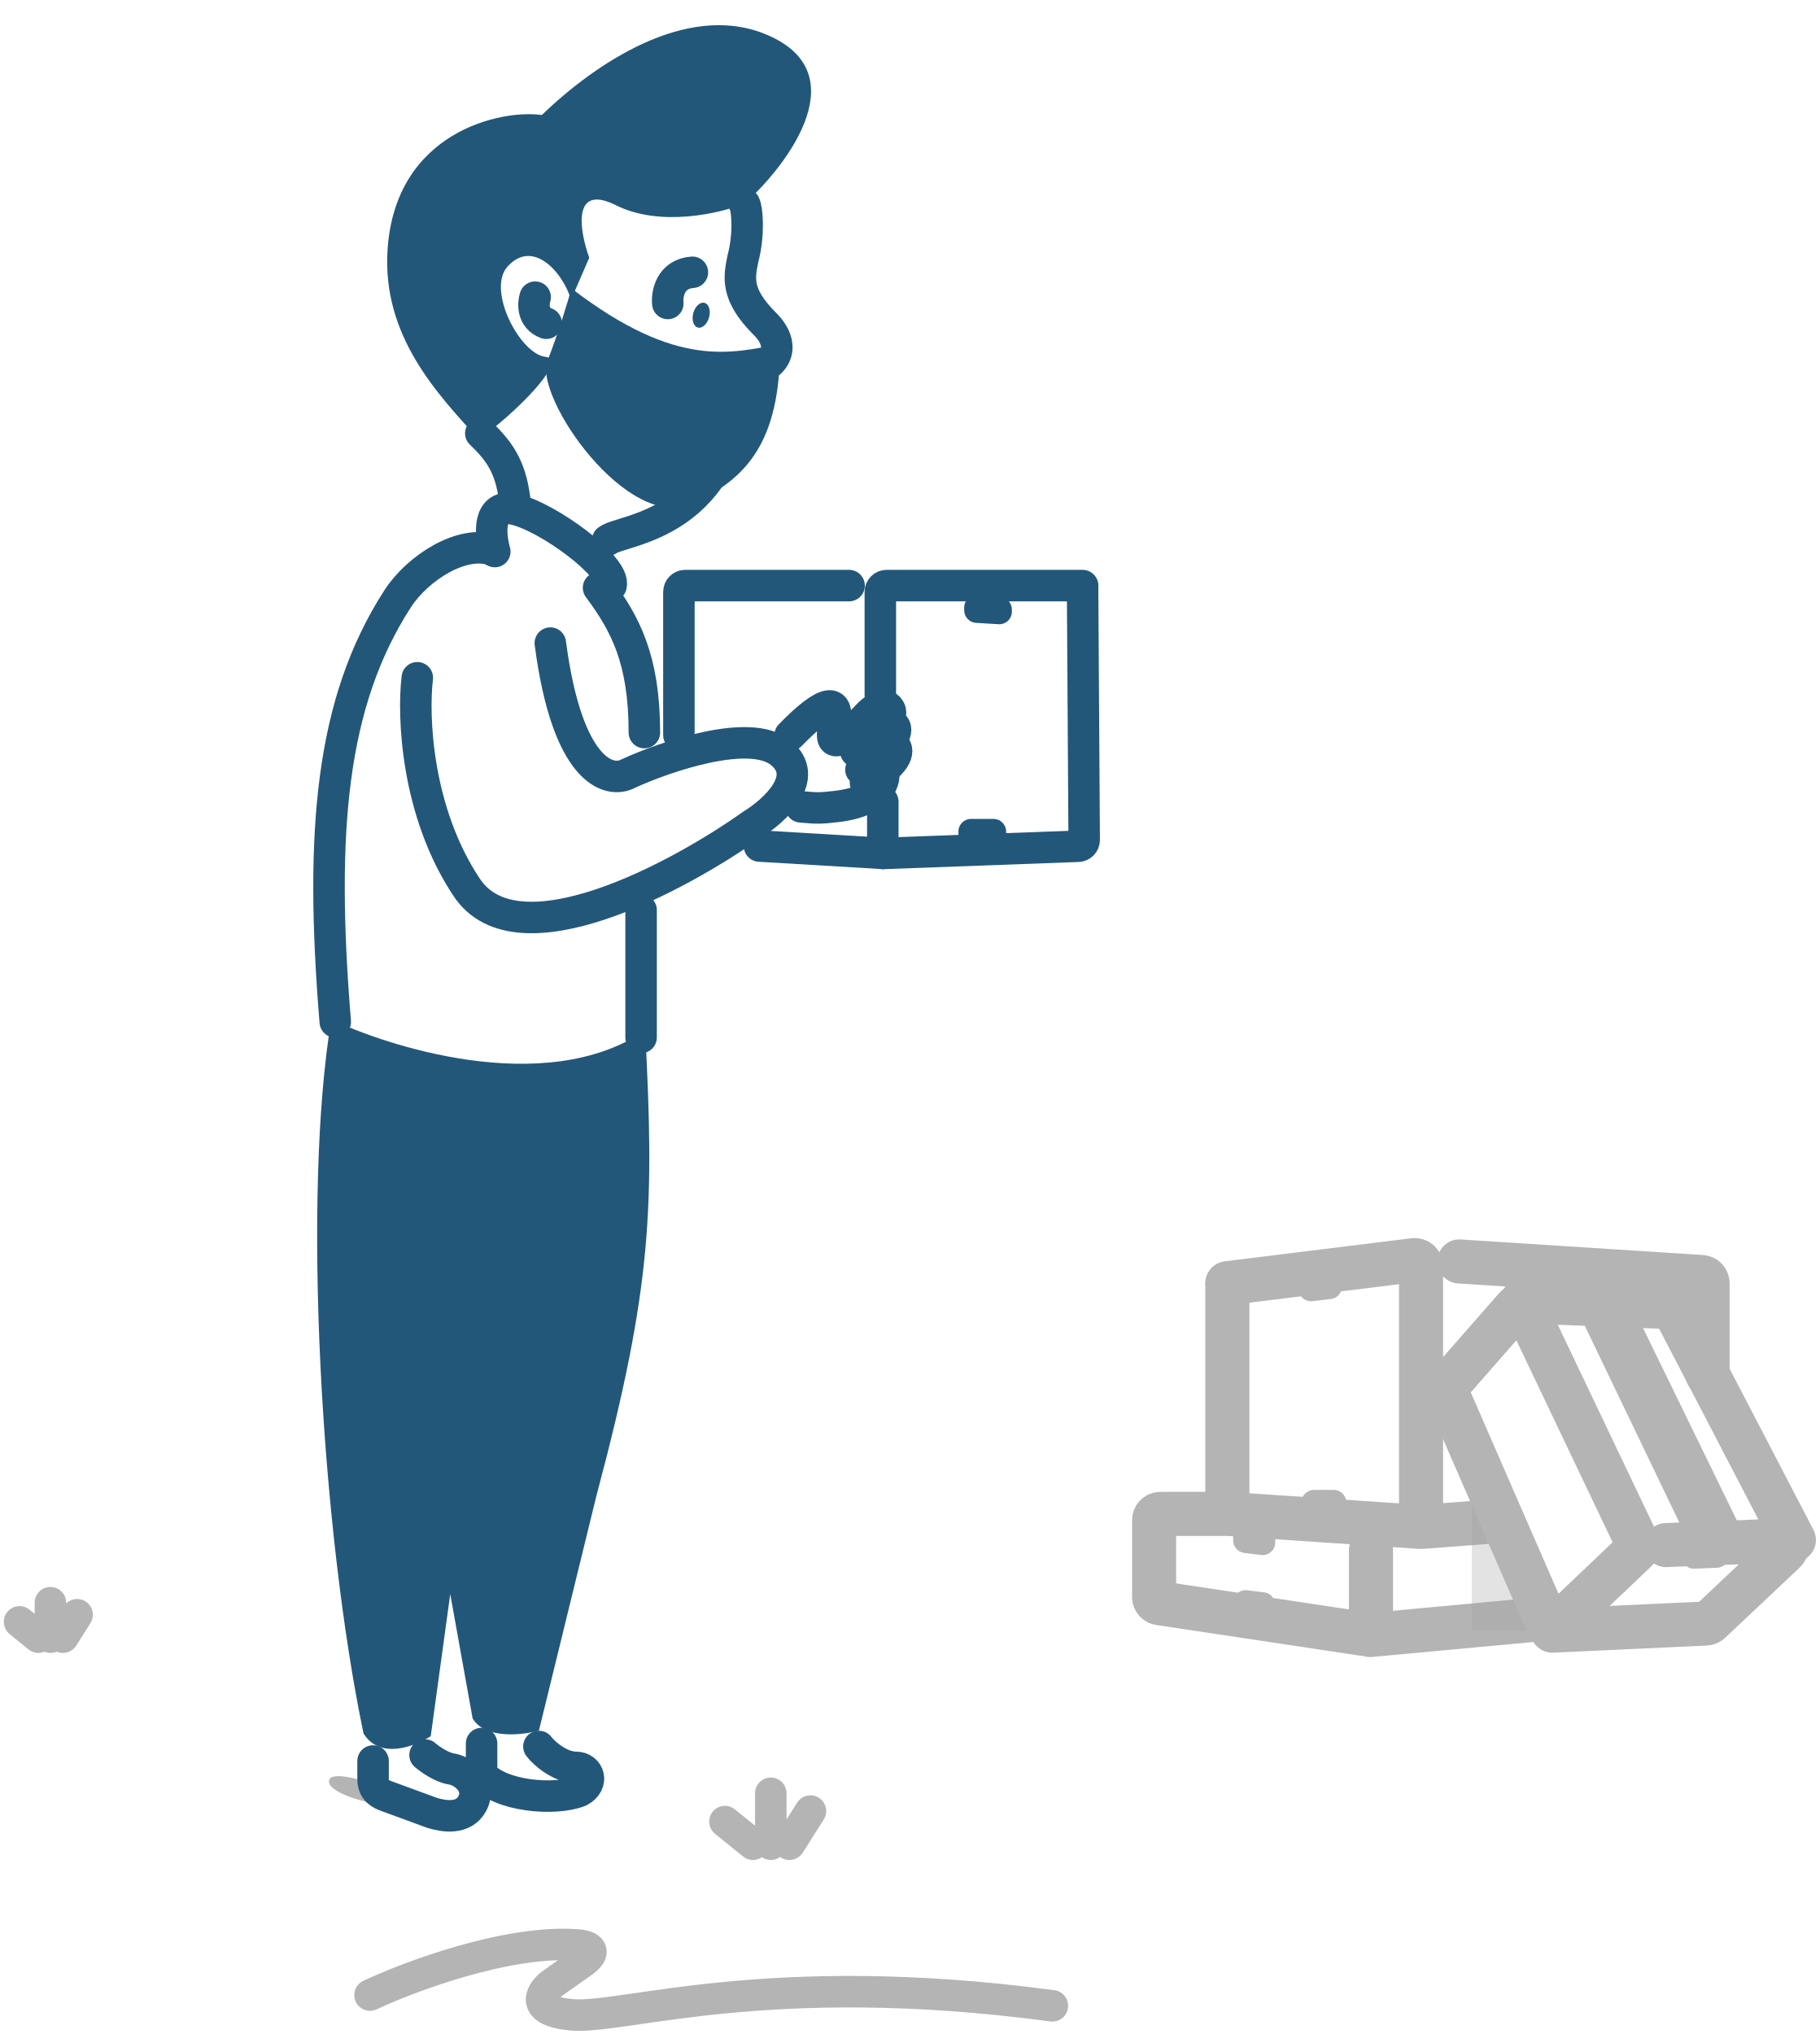
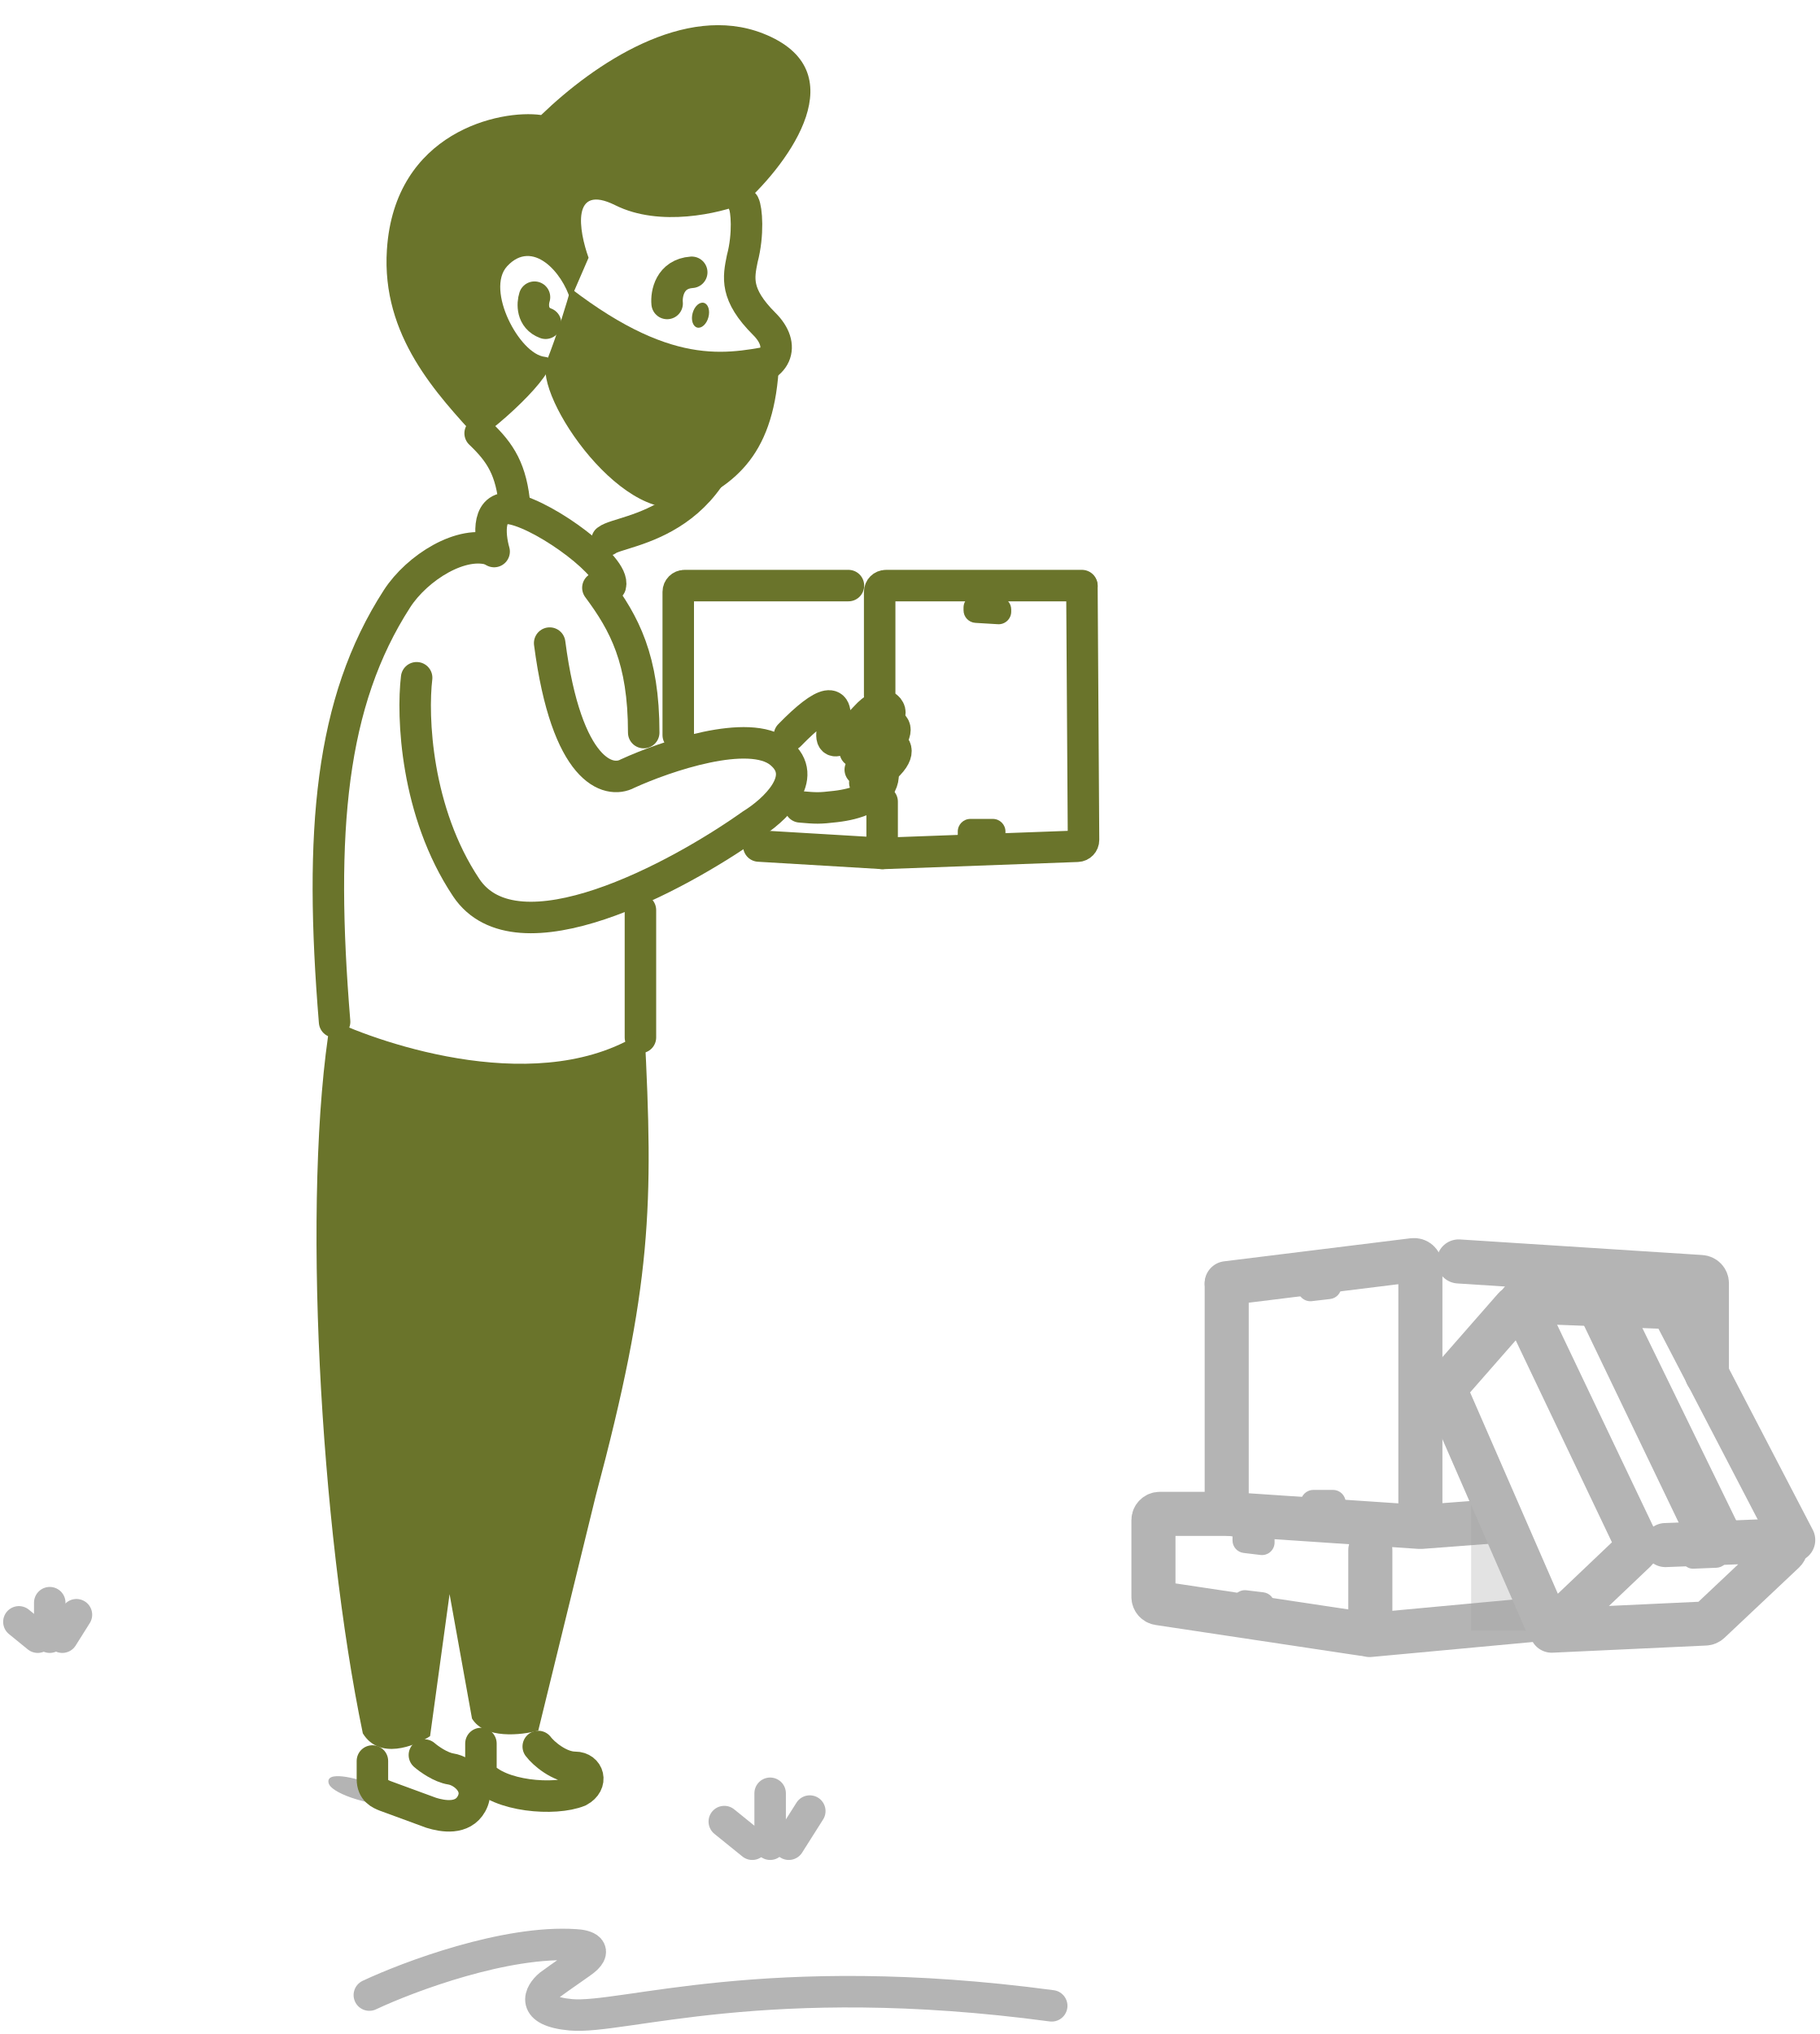
<svg xmlns="http://www.w3.org/2000/svg" width="289" height="323" viewBox="0 0 289 323" fill="none">
-   <path d="M194.909 203.889V239.469C194.909 239.995 195.317 240.432 195.842 240.467L225.593 242.473C225.641 242.476 225.689 242.476 225.737 242.472L237.76 241.556" stroke="#B4B4B4" stroke-width="7" stroke-linecap="round" />
-   <path d="M194.909 203.774L224.542 200.111C225.139 200.037 225.665 200.503 225.665 201.103V242.017" stroke="#B4B4B4" stroke-width="7" stroke-linecap="round" />
-   <path d="M231.747 200.318L270.23 202.792C270.756 202.826 271.165 203.262 271.165 203.79V218.288" stroke="#B4B4B4" stroke-width="7" stroke-linecap="round" />
-   <path d="M195.024 240.404H184.275C183.722 240.404 183.275 240.852 183.275 241.404V253.597C183.275 254.091 183.637 254.512 184.126 254.586L216.568 259.468C217.173 259.559 217.717 259.091 217.717 258.479V246.164" stroke="#B4B4B4" stroke-width="7" stroke-linecap="round" />
-   <path d="M217.602 259.641L244.902 257.107" stroke="#B4B4B4" stroke-width="7" stroke-linecap="round" />
-   <path d="M233.728 258.95V230.152L246.169 258.95H233.728Z" fill="#A0A0A0" fill-opacity="0.3" />
-   <path d="M267.902 244.319L251.406 209.988C250.754 208.631 251.779 207.067 253.284 207.123L257.988 207.3C258.725 207.327 259.387 207.758 259.711 208.421L276.875 243.614C277.25 244.382 277.096 245.302 276.492 245.905L274.022 248.376C273.666 248.731 273.19 248.94 272.688 248.96L269.012 249.109C267.483 249.171 266.625 247.369 267.638 246.222C268.1 245.698 268.204 244.948 267.902 244.319Z" fill="#B4B4B4" />
-   <path d="M263.183 255.84H258.709C258.351 255.84 258.009 255.986 257.761 256.245C256.942 257.099 257.582 258.516 258.765 258.466L263.235 258.278C263.521 258.265 263.794 258.153 264.005 257.96C264.828 257.209 264.296 255.84 263.183 255.84Z" fill="#B4B4B4" />
-   <path d="M206.198 204.637V204.142C206.198 203.14 206.94 202.292 207.933 202.16L210.845 201.772C212.044 201.612 213.109 202.545 213.109 203.754V204.297C213.109 205.312 212.349 206.166 211.341 206.284L208.43 206.623C207.241 206.762 206.198 205.833 206.198 204.637Z" fill="#B4B4B4" />
-   <path d="M200.751 252.863L198.04 252.536C196.865 252.394 195.831 253.311 195.831 254.495C195.831 255.468 196.54 256.295 197.501 256.445L200.205 256.864C201.417 257.052 202.512 256.092 202.512 254.865C202.512 253.854 201.756 252.984 200.751 252.863Z" fill="#B4B4B4" />
-   <path d="M206.658 238.603V239.25C206.658 240.292 207.459 241.16 208.498 241.244L211.64 241.497C212.804 241.591 213.8 240.671 213.8 239.503V238.603C213.8 237.498 212.905 236.603 211.8 236.603H208.658C207.554 236.603 206.658 237.498 206.658 238.603Z" fill="#B4B4B4" />
-   <path d="M195.831 244.621V242.662C195.831 241.503 196.812 240.587 197.968 240.667L200.649 240.852C201.698 240.924 202.512 241.796 202.512 242.847V244.944C202.512 246.144 201.463 247.074 200.272 246.93L197.591 246.606C196.586 246.485 195.831 245.633 195.831 244.621Z" fill="#B4B4B4" />
-   <path d="M245.713 257.756L229.72 221.058C229.565 220.703 229.629 220.29 229.884 219.999L240.675 207.681C241.149 207.141 242.021 207.261 242.33 207.91L260.025 245.048C260.211 245.439 260.125 245.905 259.812 246.203L247.319 258.081C246.816 258.559 245.991 258.392 245.713 257.756Z" stroke="#B4B4B4" stroke-width="7" stroke-linecap="round" />
-   <path d="M246.515 258.95L270.911 257.815C271.149 257.804 271.376 257.708 271.55 257.544L283.392 246.382C284.065 245.748 283.591 244.619 282.667 244.655L264.577 245.357" stroke="#B4B4B4" stroke-width="7" stroke-linecap="round" />
-   <path d="M241.677 206.653L265.056 207.553C265.415 207.566 265.739 207.772 265.904 208.09L284.873 244.551" stroke="#B4B4B4" stroke-width="7" stroke-linecap="round" />
-   <path d="M58.757 316.819C65.091 313.844 80.506 308.088 91.505 308.847C93.064 308.91 95.419 309.57 92.364 311.694C89.309 313.821 87.781 314.922 87.4 315.206C85.808 316.534 84.249 319.342 90.741 319.95C98.856 320.709 121.77 312.453 167.12 318.525" stroke="#B4B4B4" stroke-width="5" stroke-linecap="round" />
-   <path d="M8.006 259.985V254.506" stroke="#B4B4B4" stroke-width="5" stroke-linecap="round" />
-   <path d="M3.105 257.55L6.095 259.985" stroke="#B4B4B4" stroke-width="5" stroke-linecap="round" />
-   <path d="M10.001 259.985L12.244 256.42" stroke="#B4B4B4" stroke-width="5" stroke-linecap="round" />
-   <path d="M122.405 292.863V284.774" stroke="#B4B4B4" stroke-width="5" stroke-linecap="round" />
-   <path d="M115.124 289.268L119.566 292.863" stroke="#B4B4B4" stroke-width="5" stroke-linecap="round" />
-   <path d="M125.369 292.863L128.702 287.599" stroke="#B4B4B4" stroke-width="5" stroke-linecap="round" />
-   <path d="M171.916 93.122L172.171 133.379C172.175 133.919 171.748 134.365 171.208 134.385L140.321 135.523L120.607 134.349" stroke="#22577A" stroke-width="5" stroke-linecap="round" />
-   <path d="M171.916 92.992H140.799C140.247 92.992 139.799 93.439 139.799 93.992V110.474" stroke="#22577A" stroke-width="5" stroke-linecap="round" />
-   <path d="M134.838 92.992H108.812C108.26 92.992 107.812 93.439 107.812 93.992V116.736" stroke="#22577A" stroke-width="5" stroke-linecap="round" />
-   <path d="M160.688 97.13V96.79C160.688 95.753 159.895 94.888 158.862 94.798L155.29 94.486C154.121 94.384 153.116 95.305 153.116 96.479V96.914C153.116 97.972 153.94 98.847 154.995 98.91L158.568 99.126C159.718 99.195 160.688 98.282 160.688 97.13Z" fill="#22577A" />
-   <path d="M159.774 132.044V133.058C159.774 134.099 158.976 134.966 157.938 135.051L154.366 135.345C153.201 135.441 152.202 134.521 152.202 133.352V132.044C152.202 130.939 153.097 130.044 154.202 130.044H157.774C158.879 130.044 159.774 130.939 159.774 132.044Z" fill="#22577A" />
-   <path d="M140.191 135.523V127.304" stroke="#22577A" stroke-width="5" stroke-linecap="round" />
-   <path d="M101.807 164.747C101.807 161.877 101.807 148.804 101.807 144.525" stroke="#22577A" stroke-width="5" stroke-linecap="round" />
-   <path d="M102.329 116.335C102.329 104.69 99.272 99.014 95.05 93.337" stroke="#22577A" stroke-width="5" stroke-linecap="round" />
-   <path d="M53.239 162.268C50.759 132.001 52.542 111.518 63.148 95.084C66.35 90.122 73.504 85.639 78.311 87.369" stroke="#22577A" stroke-width="5" stroke-linecap="round" />
-   <path d="M96.499 85.784C98.843 83.936 116.492 83.652 117.403 59.341C123.735 58.679 124.88 54.829 121.487 51.449C116.776 46.755 117.379 44.057 117.977 41.081C119.021 37.148 118.65 33.19 118.235 32.402" stroke="#22577A" stroke-width="5" stroke-linecap="round" />
-   <path d="M123.881 54.652C116.254 55.982 107.695 58.795 90.747 45.804C90.213 47.761 88.702 52.803 86.933 57.311C84.722 62.947 99.704 84.685 109.986 79.97C118.388 76.118 123.96 70.351 123.881 54.652Z" fill="#22577A" />
-   <path d="M110.815 52.014C111.506 52.202 112.305 51.477 112.6 50.395C112.895 49.312 112.574 48.282 111.883 48.094C111.192 47.907 110.392 48.631 110.097 49.714C109.803 50.796 110.124 51.826 110.815 52.014Z" fill="#22577A" />
-   <path d="M106.048 48.191C105.901 46.644 106.477 43.489 109.954 43.241" stroke="#22577A" stroke-width="5" stroke-linecap="round" />
-   <path d="M84.983 47.19C84.649 48.229 84.533 50.51 86.746 51.333" stroke="#22577A" stroke-width="5" stroke-linecap="round" />
-   <path d="M61.546 39.656C60.653 53.394 69.531 62.624 76.019 69.76C81.605 65.848 90.482 57.059 86.639 56.669C82.6 56.259 77.196 46.008 80.638 42.28C84.676 37.905 89.4 43.263 90.685 47.594L93.571 40.928C92.041 36.679 90.747 29.063 97.82 32.594C104.893 36.125 114.402 33.878 118.273 32.313C125.501 25.756 136.218 11.177 121.267 5.313C108.831 0.436 94.514 10.097 86.04 18.266C79.549 17.338 62.764 20.925 61.546 39.656Z" fill="#22577A" />
-   <path d="M76.352 68.807C79.597 71.9 81.342 74.579 81.852 80.49" stroke="#22577A" stroke-width="5" stroke-linecap="round" />
-   <path d="M87.393 102.124C90.073 122.637 96.765 124.482 99.776 122.84C105.798 120.088 119.065 115.568 123.96 119.508C128.855 123.448 122.989 128.779 119.444 130.952C107.692 139.306 82.177 153.001 74.135 140.948C66.093 128.895 65.539 113.713 66.268 107.629" stroke="#22577A" stroke-width="5" stroke-linecap="round" />
-   <path d="M78.574 87.586C77.813 84.935 77.368 79.879 81.669 80.861C87.046 82.09 97.845 90.044 97.042 92.99" stroke="#22577A" stroke-width="5" stroke-linecap="round" />
-   <path d="M140.229 122.305C140.714 123.793 139.937 127.238 132.815 128.072C130.12 128.388 129.716 128.344 127.187 128.131" stroke="#22577A" stroke-width="5" stroke-linecap="round" />
-   <path d="M141.218 117.978C142.405 118.312 143.472 119.605 140.229 122.305C139.52 122.895 138.604 123.552 137.439 124.282" stroke="#22577A" stroke-width="5" stroke-linecap="round" />
-   <path d="M140.689 114.843C141.933 114.829 143.138 115.529 141.218 117.978C140.387 119.038 138.97 120.426 136.717 122.225" stroke="#22577A" stroke-width="5" stroke-linecap="round" />
-   <path d="M125.475 116.759C131.133 110.95 133.549 110.657 132.413 115.416C131.277 120.175 135.492 116.086 137.682 113.733C138.562 112.755 140.521 111.182 141.318 112.714C141.592 113.242 141.29 114.005 140.689 114.843C139.543 116.441 137.312 118.312 135.912 119.342" stroke="#22577A" stroke-width="5" stroke-linecap="round" />
-   <path d="M94.715 237.516C103.635 204.14 103.895 191.461 102.454 163.646C86.357 174.557 60.715 165.809 52.615 161.877C47.957 189.721 50.964 242.774 57.723 275.26C60.323 279.508 65.926 277.324 68.403 275.704L71.498 253.145L75.058 272.901C77.039 276.205 82.9 275.555 85.583 274.819L94.715 237.516Z" fill="#22577A" />
-   <path d="M52.325 283.266C51.594 281.074 56.677 282.352 58.984 283.266C58.984 285.249 63.858 286.788 66.295 287.31C56.895 286.658 52.717 284.44 52.325 283.266Z" fill="#B4B4B4" />
-   <path d="M73.289 281.254C71.723 279.793 74.464 279.602 76.162 279.819C76.684 283.994 77.076 282.819 79.556 284.255C79.165 284.907 74.856 282.715 73.289 281.254Z" fill="#B4B4B4" />
-   <path d="M85.579 277.345C86.401 278.449 88.972 280.654 91.44 280.654C93.552 280.654 94.371 283.174 92.057 284.432C88.201 286.008 79.316 285.283 76.478 281.755V276.873" stroke="#22577A" stroke-width="5" stroke-linecap="round" />
-   <path d="M67.499 278.699C68.226 279.333 70.085 280.662 71.705 280.915C73.729 281.23 76.549 283.607 74.975 286.452C73.574 288.98 70.459 288.453 68.59 287.874L61.27 285.186C60.491 284.868 59.245 284.393 59.245 282.496C59.245 280.599 59.245 279.808 59.245 279.649" stroke="#22577A" stroke-width="5" stroke-linecap="round" />
+   <path d="M194.804 203.889V239.469C194.804 239.996 195.212 240.432 195.737 240.467L225.488 242.473C225.536 242.476 225.584 242.476 225.632 242.472L237.655 241.556" stroke="#B4B4B4" stroke-width="7" stroke-linecap="round" />
+   <path d="M194.804 203.774L224.437 200.111C225.034 200.037 225.56 200.502 225.56 201.103V242.017" stroke="#B4B4B4" stroke-width="7" stroke-linecap="round" />
+   <path d="M231.642 200.318L270.125 202.792C270.651 202.826 271.06 203.262 271.06 203.79V218.288" stroke="#B4B4B4" stroke-width="7" stroke-linecap="round" />
+   <path d="M194.919 240.404H184.17C183.618 240.404 183.17 240.852 183.17 241.404V253.597C183.17 254.091 183.532 254.512 184.021 254.586L216.463 259.468C217.068 259.559 217.612 259.091 217.612 258.479V246.164" stroke="#B4B4B4" stroke-width="7" stroke-linecap="round" />
+   <path d="M217.497 259.641L244.797 257.107" stroke="#B4B4B4" stroke-width="7" stroke-linecap="round" />
+   <path d="M233.623 258.95V230.152L246.064 258.95H233.623Z" fill="#A0A0A0" fill-opacity="0.3" />
+   <path d="M267.797 244.319L251.301 209.988C250.649 208.631 251.674 207.067 253.179 207.123L257.883 207.3C258.62 207.327 259.282 207.758 259.606 208.421L276.77 243.615C277.145 244.382 276.991 245.302 276.387 245.905L273.917 248.376C273.561 248.731 273.085 248.94 272.583 248.96L268.907 249.109C267.378 249.171 266.521 247.369 267.533 246.222C267.995 245.698 268.099 244.948 267.797 244.319Z" fill="#B4B4B4" />
+   <path d="M263.078 255.84H258.604C258.246 255.84 257.904 255.986 257.656 256.245C256.837 257.099 257.477 258.516 258.66 258.466L263.13 258.278C263.416 258.265 263.689 258.153 263.9 257.96C264.723 257.209 264.192 255.84 263.078 255.84Z" fill="#B4B4B4" />
+   <path d="M206.093 204.637V204.142C206.093 203.14 206.835 202.292 207.828 202.16L210.74 201.772C211.939 201.612 213.004 202.545 213.004 203.754V204.297C213.004 205.312 212.244 206.166 211.236 206.284L208.325 206.623C207.136 206.762 206.093 205.833 206.093 204.637Z" fill="#B4B4B4" />
+   <path d="M200.646 252.863L197.935 252.536C196.76 252.394 195.726 253.311 195.726 254.495C195.726 255.468 196.435 256.295 197.396 256.445L200.1 256.864C201.312 257.052 202.407 256.092 202.407 254.865C202.407 253.854 201.651 252.984 200.646 252.863Z" fill="#B4B4B4" />
+   <path d="M206.553 238.603V239.25C206.553 240.292 207.354 241.16 208.393 241.244L211.535 241.497C212.699 241.591 213.695 240.671 213.695 239.503V238.603C213.695 237.498 212.8 236.603 211.695 236.603H208.553C207.449 236.603 206.553 237.498 206.553 238.603Z" fill="#B4B4B4" />
+   <path d="M195.726 244.621V242.662C195.726 241.503 196.707 240.587 197.863 240.667L200.544 240.852C201.593 240.924 202.407 241.796 202.407 242.847V244.944C202.407 246.144 201.358 247.074 200.167 246.93L197.486 246.606C196.481 246.485 195.726 245.633 195.726 244.621Z" fill="#B4B4B4" />
+   <path d="M245.608 257.756L229.615 221.058C229.46 220.703 229.524 220.29 229.779 219.999L240.57 207.681C241.044 207.141 241.916 207.261 242.225 207.91L259.92 245.048C260.106 245.439 260.02 245.905 259.707 246.203L247.214 258.081C246.711 258.559 245.886 258.392 245.608 257.756Z" stroke="#B4B4B4" stroke-width="7" stroke-linecap="round" />
+   <path d="M246.41 258.95L270.806 257.815C271.044 257.804 271.271 257.708 271.445 257.544L283.287 246.382C283.959 245.748 283.486 244.619 282.562 244.655L264.472 245.357" stroke="#B4B4B4" stroke-width="7" stroke-linecap="round" />
+   <path d="M241.571 206.653L264.951 207.553C265.31 207.566 265.634 207.772 265.799 208.09L284.768 244.551" stroke="#B4B4B4" stroke-width="7" stroke-linecap="round" />
+   <path d="M58.652 316.819C64.985 313.844 80.401 308.088 91.4 308.847C92.959 308.91 95.314 309.57 92.259 311.694C89.204 313.821 87.676 314.922 87.295 315.206C85.703 316.534 84.144 319.342 90.636 319.95C98.751 320.709 121.665 312.453 167.015 318.525" stroke="#B4B4B4" stroke-width="5" stroke-linecap="round" />
+   <path d="M7.901 259.985V254.506" stroke="#B4B4B4" stroke-width="5" stroke-linecap="round" />
+   <path d="M3 257.55L5.99 259.985" stroke="#B4B4B4" stroke-width="5" stroke-linecap="round" />
+   <path d="M9.896 259.985L12.139 256.42" stroke="#B4B4B4" stroke-width="5" stroke-linecap="round" />
+   <path d="M122.3 292.863V284.774" stroke="#B4B4B4" stroke-width="5" stroke-linecap="round" />
+   <path d="M115.019 289.268L119.461 292.863" stroke="#B4B4B4" stroke-width="5" stroke-linecap="round" />
+   <path d="M125.264 292.863L128.597 287.599" stroke="#B4B4B4" stroke-width="5" stroke-linecap="round" />
+   <path d="M171.811 93.122L172.066 133.379C172.07 133.919 171.643 134.365 171.103 134.385L140.216 135.523L120.502 134.349" stroke="#6A742B" stroke-width="5" stroke-linecap="round" />
+   <path d="M171.811 92.992H140.694C140.142 92.992 139.694 93.439 139.694 93.992V110.474" stroke="#6A742B" stroke-width="5" stroke-linecap="round" />
+   <path d="M134.733 92.992H108.707C108.155 92.992 107.707 93.439 107.707 93.992V116.736" stroke="#6A742B" stroke-width="5" stroke-linecap="round" />
+   <path d="M160.583 97.13V96.79C160.583 95.753 159.79 94.888 158.757 94.798L155.185 94.486C154.016 94.384 153.011 95.305 153.011 96.479V96.914C153.011 97.972 153.834 98.847 154.89 98.91L158.463 99.126C159.613 99.195 160.583 98.282 160.583 97.13Z" fill="#6A742B" />
+   <path d="M159.669 132.044V133.058C159.669 134.099 158.871 134.966 157.833 135.051L154.261 135.345C153.096 135.441 152.097 134.521 152.097 133.352V132.044C152.097 130.939 152.992 130.044 154.097 130.044H157.669C158.774 130.044 159.669 130.939 159.669 132.044Z" fill="#6A742B" />
+   <path d="M140.086 135.523V127.304" stroke="#6A742B" stroke-width="5" stroke-linecap="round" />
+   <path d="M101.702 164.747C101.702 161.877 101.702 148.804 101.702 144.525" stroke="#6A742B" stroke-width="5" stroke-linecap="round" />
+   <path d="M102.224 116.335C102.224 104.69 99.167 99.014 94.946 93.337" stroke="#6A742B" stroke-width="5" stroke-linecap="round" />
+   <path d="M53.134 162.268C50.654 132.001 52.437 111.518 63.043 95.084C66.245 90.122 73.399 85.639 78.206 87.369" stroke="#6A742B" stroke-width="5" stroke-linecap="round" />
+   <path d="M96.394 85.784C98.739 83.936 116.387 83.652 117.298 59.341C123.631 58.679 124.775 54.829 121.383 51.449C116.671 46.755 117.274 44.057 117.872 41.081C118.916 37.149 118.545 33.19 118.13 32.402" stroke="#6A742B" stroke-width="5" stroke-linecap="round" />
+   <path d="M123.776 54.652C116.149 55.982 107.589 58.795 90.642 45.804C90.108 47.761 88.597 52.803 86.828 57.311C84.617 62.947 99.599 84.684 109.881 79.97C118.283 76.118 123.855 70.351 123.776 54.652Z" fill="#6A742B" />
+   <path d="M110.71 52.014C111.401 52.202 112.2 51.477 112.495 50.395C112.79 49.312 112.469 48.282 111.778 48.094C111.087 47.907 110.287 48.631 109.992 49.714C109.698 50.796 110.019 51.826 110.71 52.014Z" fill="#6A742B" />
+   <path d="M105.943 48.191C105.796 46.644 106.373 43.489 109.849 43.241" stroke="#6A742B" stroke-width="5" stroke-linecap="round" />
+   <path d="M84.878 47.191C84.544 48.229 84.428 50.511 86.641 51.333" stroke="#6A742B" stroke-width="5" stroke-linecap="round" />
+   <path d="M61.441 39.656C60.548 53.394 69.426 62.624 75.914 69.76C81.5 65.848 90.377 57.059 86.535 56.669C82.495 56.259 77.091 46.008 80.533 42.28C84.571 37.905 89.295 43.263 90.58 47.594L93.466 40.928C91.936 36.679 90.642 29.063 97.715 32.594C104.788 36.125 114.298 33.878 118.168 32.313C125.396 25.756 136.113 11.177 121.162 5.313C108.726 0.436 94.409 10.097 85.935 18.266C79.444 17.338 62.659 20.925 61.441 39.656Z" fill="#6A742B" />
+   <path d="M76.247 68.807C79.492 71.9 81.237 74.579 81.747 80.49" stroke="#6A742B" stroke-width="5" stroke-linecap="round" />
+   <path d="M87.288 102.124C89.968 122.637 96.66 124.482 99.671 122.84C105.693 120.088 118.96 115.568 123.855 119.508C128.75 123.448 122.884 128.779 119.339 130.952C107.587 139.306 82.072 153.001 74.03 140.948C65.988 128.895 65.434 113.713 66.163 107.629" stroke="#6A742B" stroke-width="5" stroke-linecap="round" />
+   <path d="M78.469 87.586C77.708 84.935 77.263 79.879 81.564 80.861C86.941 82.09 97.74 90.044 96.937 92.99" stroke="#6A742B" stroke-width="5" stroke-linecap="round" />
+   <path d="M140.124 122.305C140.609 123.793 139.832 127.238 132.71 128.072C130.015 128.388 129.611 128.344 127.082 128.131" stroke="#6A742B" stroke-width="5" stroke-linecap="round" />
+   <path d="M141.113 117.978C142.3 118.312 143.367 119.605 140.124 122.305C139.415 122.895 138.499 123.552 137.334 124.282" stroke="#6A742B" stroke-width="5" stroke-linecap="round" />
+   <path d="M140.584 114.843C141.828 114.829 143.033 115.529 141.113 117.978C140.282 119.038 138.865 120.426 136.612 122.225" stroke="#6A742B" stroke-width="5" stroke-linecap="round" />
+   <path d="M125.37 116.759C131.028 110.95 133.444 110.657 132.308 115.416C131.172 120.175 135.387 116.086 137.577 113.733C138.457 112.755 140.416 111.182 141.213 112.714C141.487 113.242 141.185 114.005 140.584 114.843C139.439 116.441 137.207 118.312 135.807 119.342" stroke="#6A742B" stroke-width="5" stroke-linecap="round" />
+   <path d="M94.61 237.516C103.53 204.14 103.79 191.461 102.349 163.646C86.252 174.557 60.61 165.809 52.51 161.877C47.852 189.721 50.859 242.774 57.618 275.26C60.218 279.508 65.821 277.324 68.297 275.704L71.393 253.145L74.953 272.901C76.934 276.205 82.795 275.555 85.478 274.819L94.61 237.516Z" fill="#6A742B" />
+   <path d="M52.22 283.266C51.489 281.074 56.572 282.352 58.879 283.266C58.879 285.249 63.753 286.788 66.19 287.31C56.79 286.658 52.612 284.44 52.22 283.266Z" fill="#B4B4B4" />
+   <path d="M73.184 281.254C71.618 279.793 74.359 279.602 76.057 279.819C76.579 283.994 76.971 282.819 79.451 284.255C79.06 284.907 74.751 282.715 73.184 281.254Z" fill="#B4B4B4" />
+   <path d="M85.474 277.345C86.296 278.449 88.867 280.654 91.335 280.654C93.447 280.654 94.266 283.174 91.952 284.432C88.096 286.008 79.211 285.283 76.373 281.755V276.873" stroke="#6A742B" stroke-width="5" stroke-linecap="round" />
+   <path d="M67.394 278.699C68.121 279.333 69.98 280.662 71.6 280.915C73.624 281.23 76.444 283.607 74.87 286.452C73.469 288.98 70.354 288.453 68.485 287.874L61.165 285.186C60.386 284.868 59.14 284.393 59.14 282.496C59.14 280.599 59.14 279.808 59.14 279.649" stroke="#6A742B" stroke-width="5" stroke-linecap="round" />
</svg>
